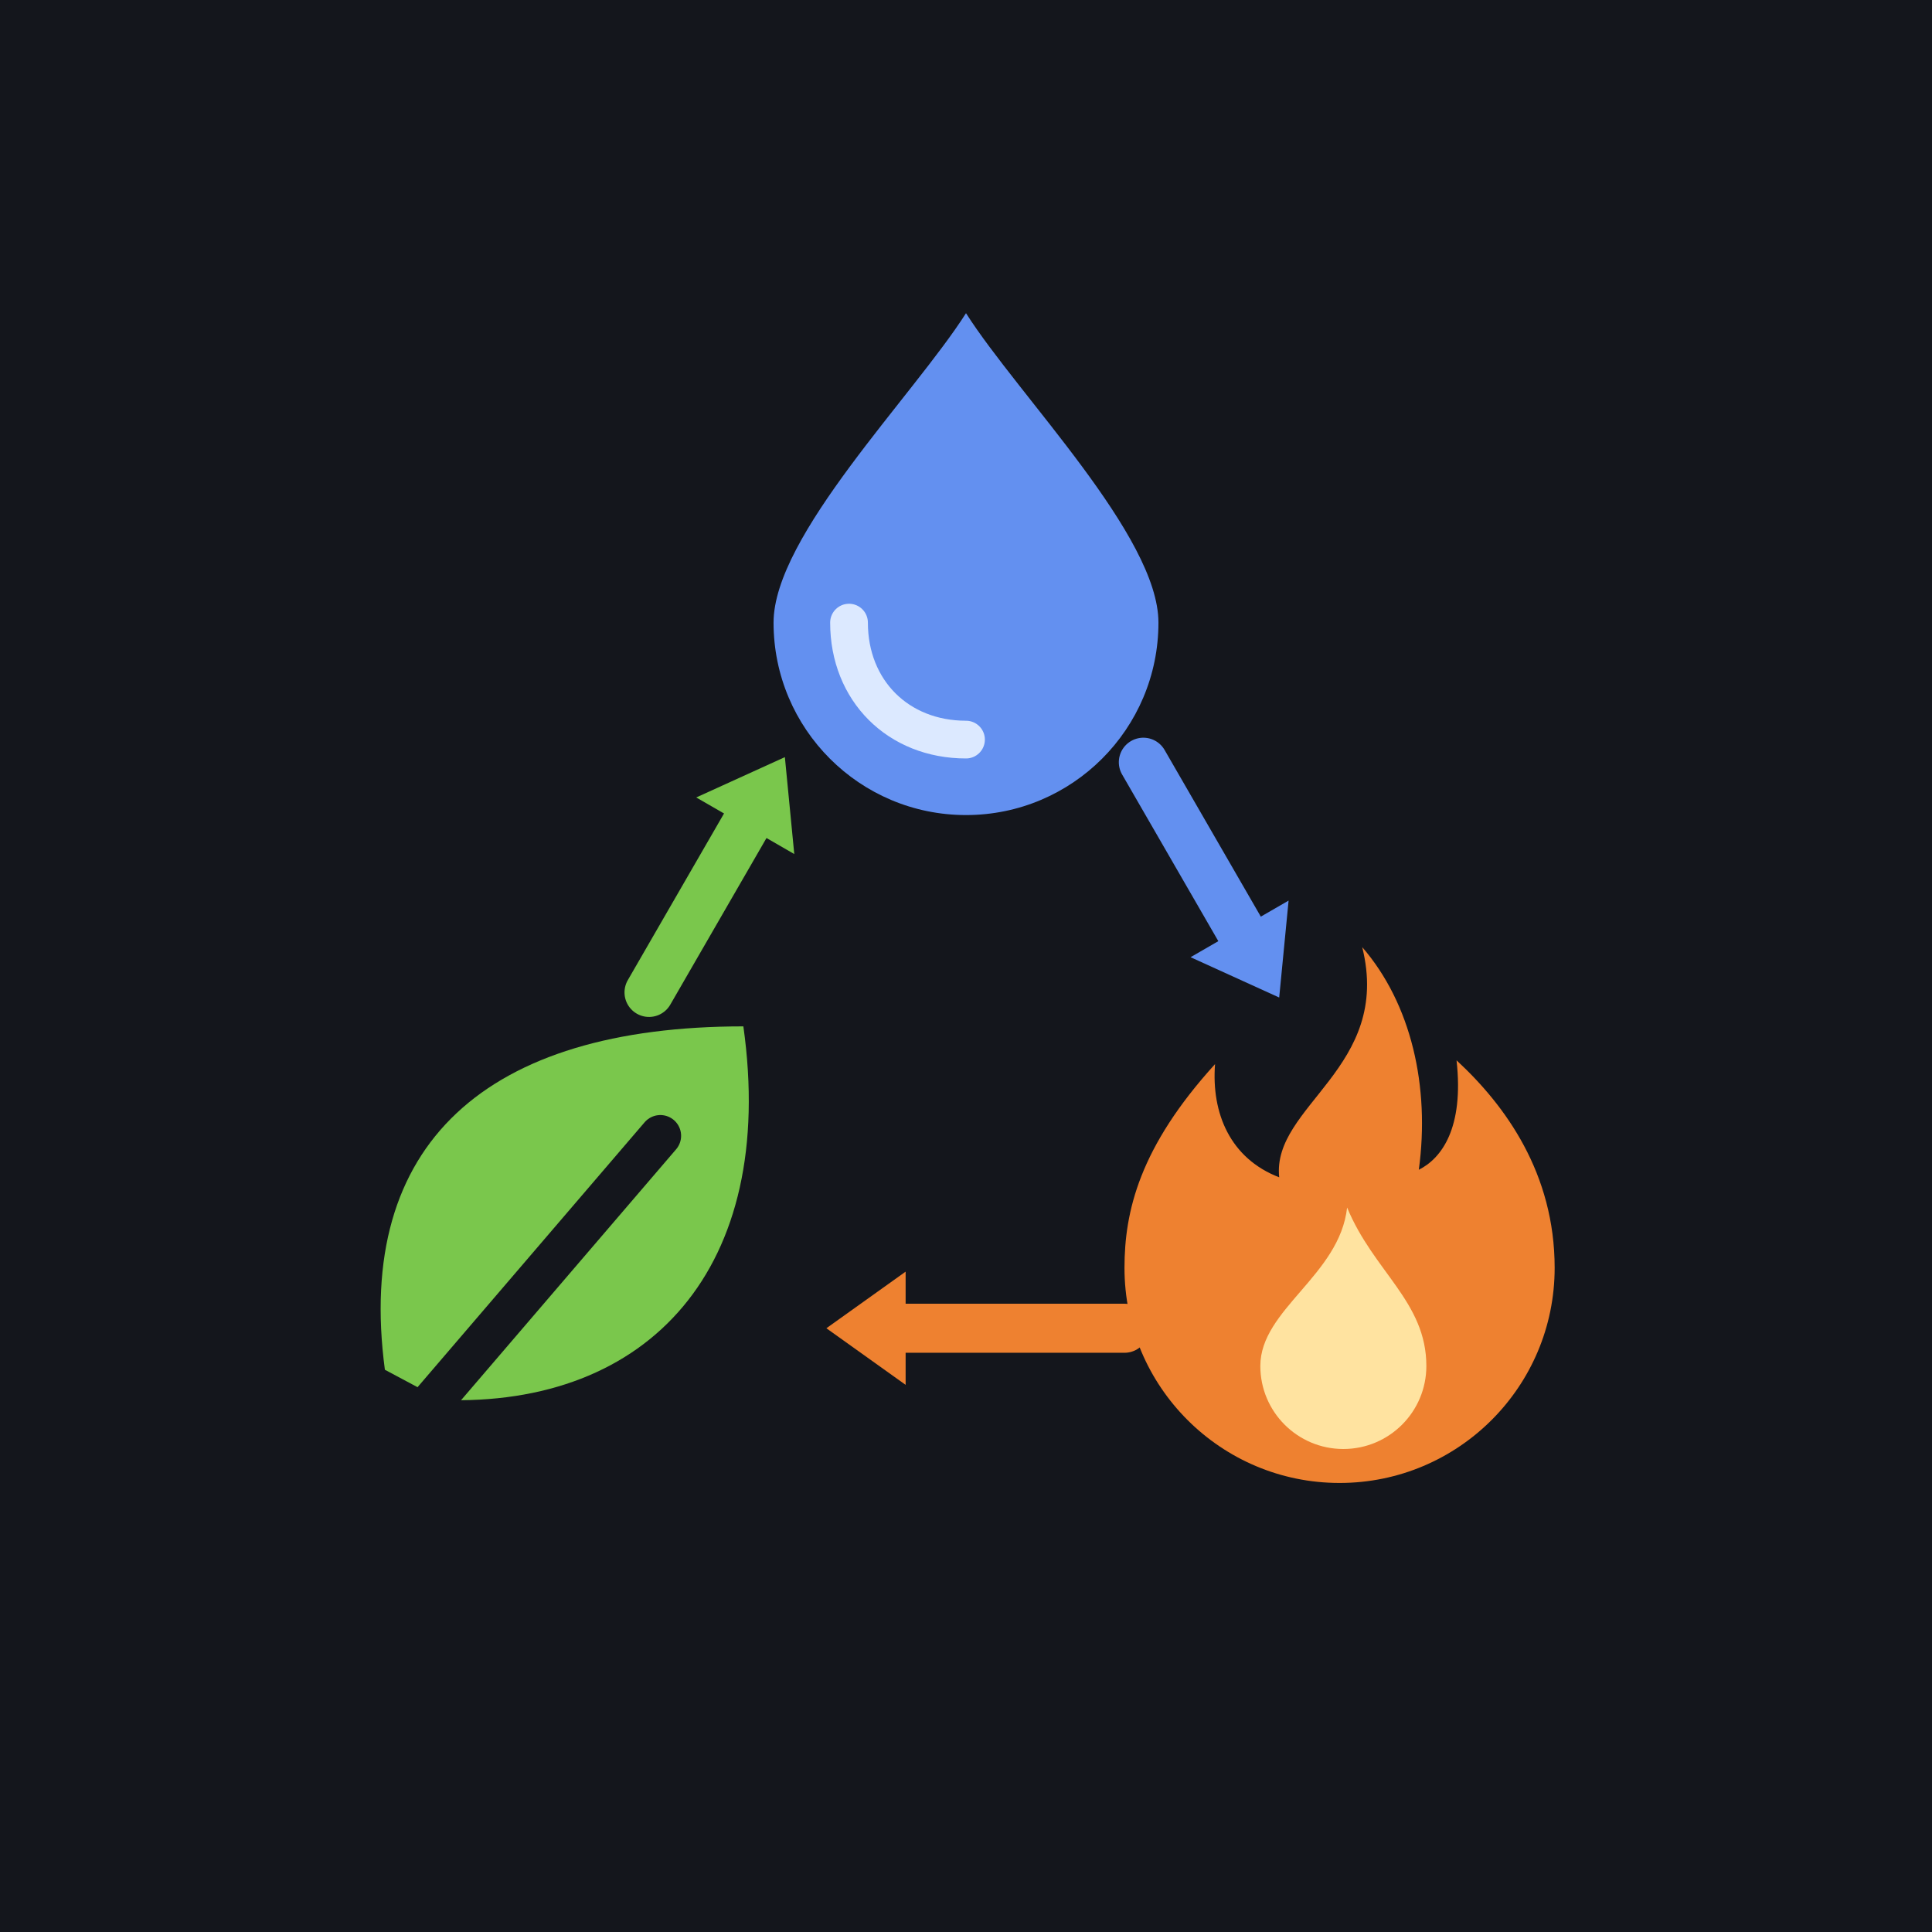
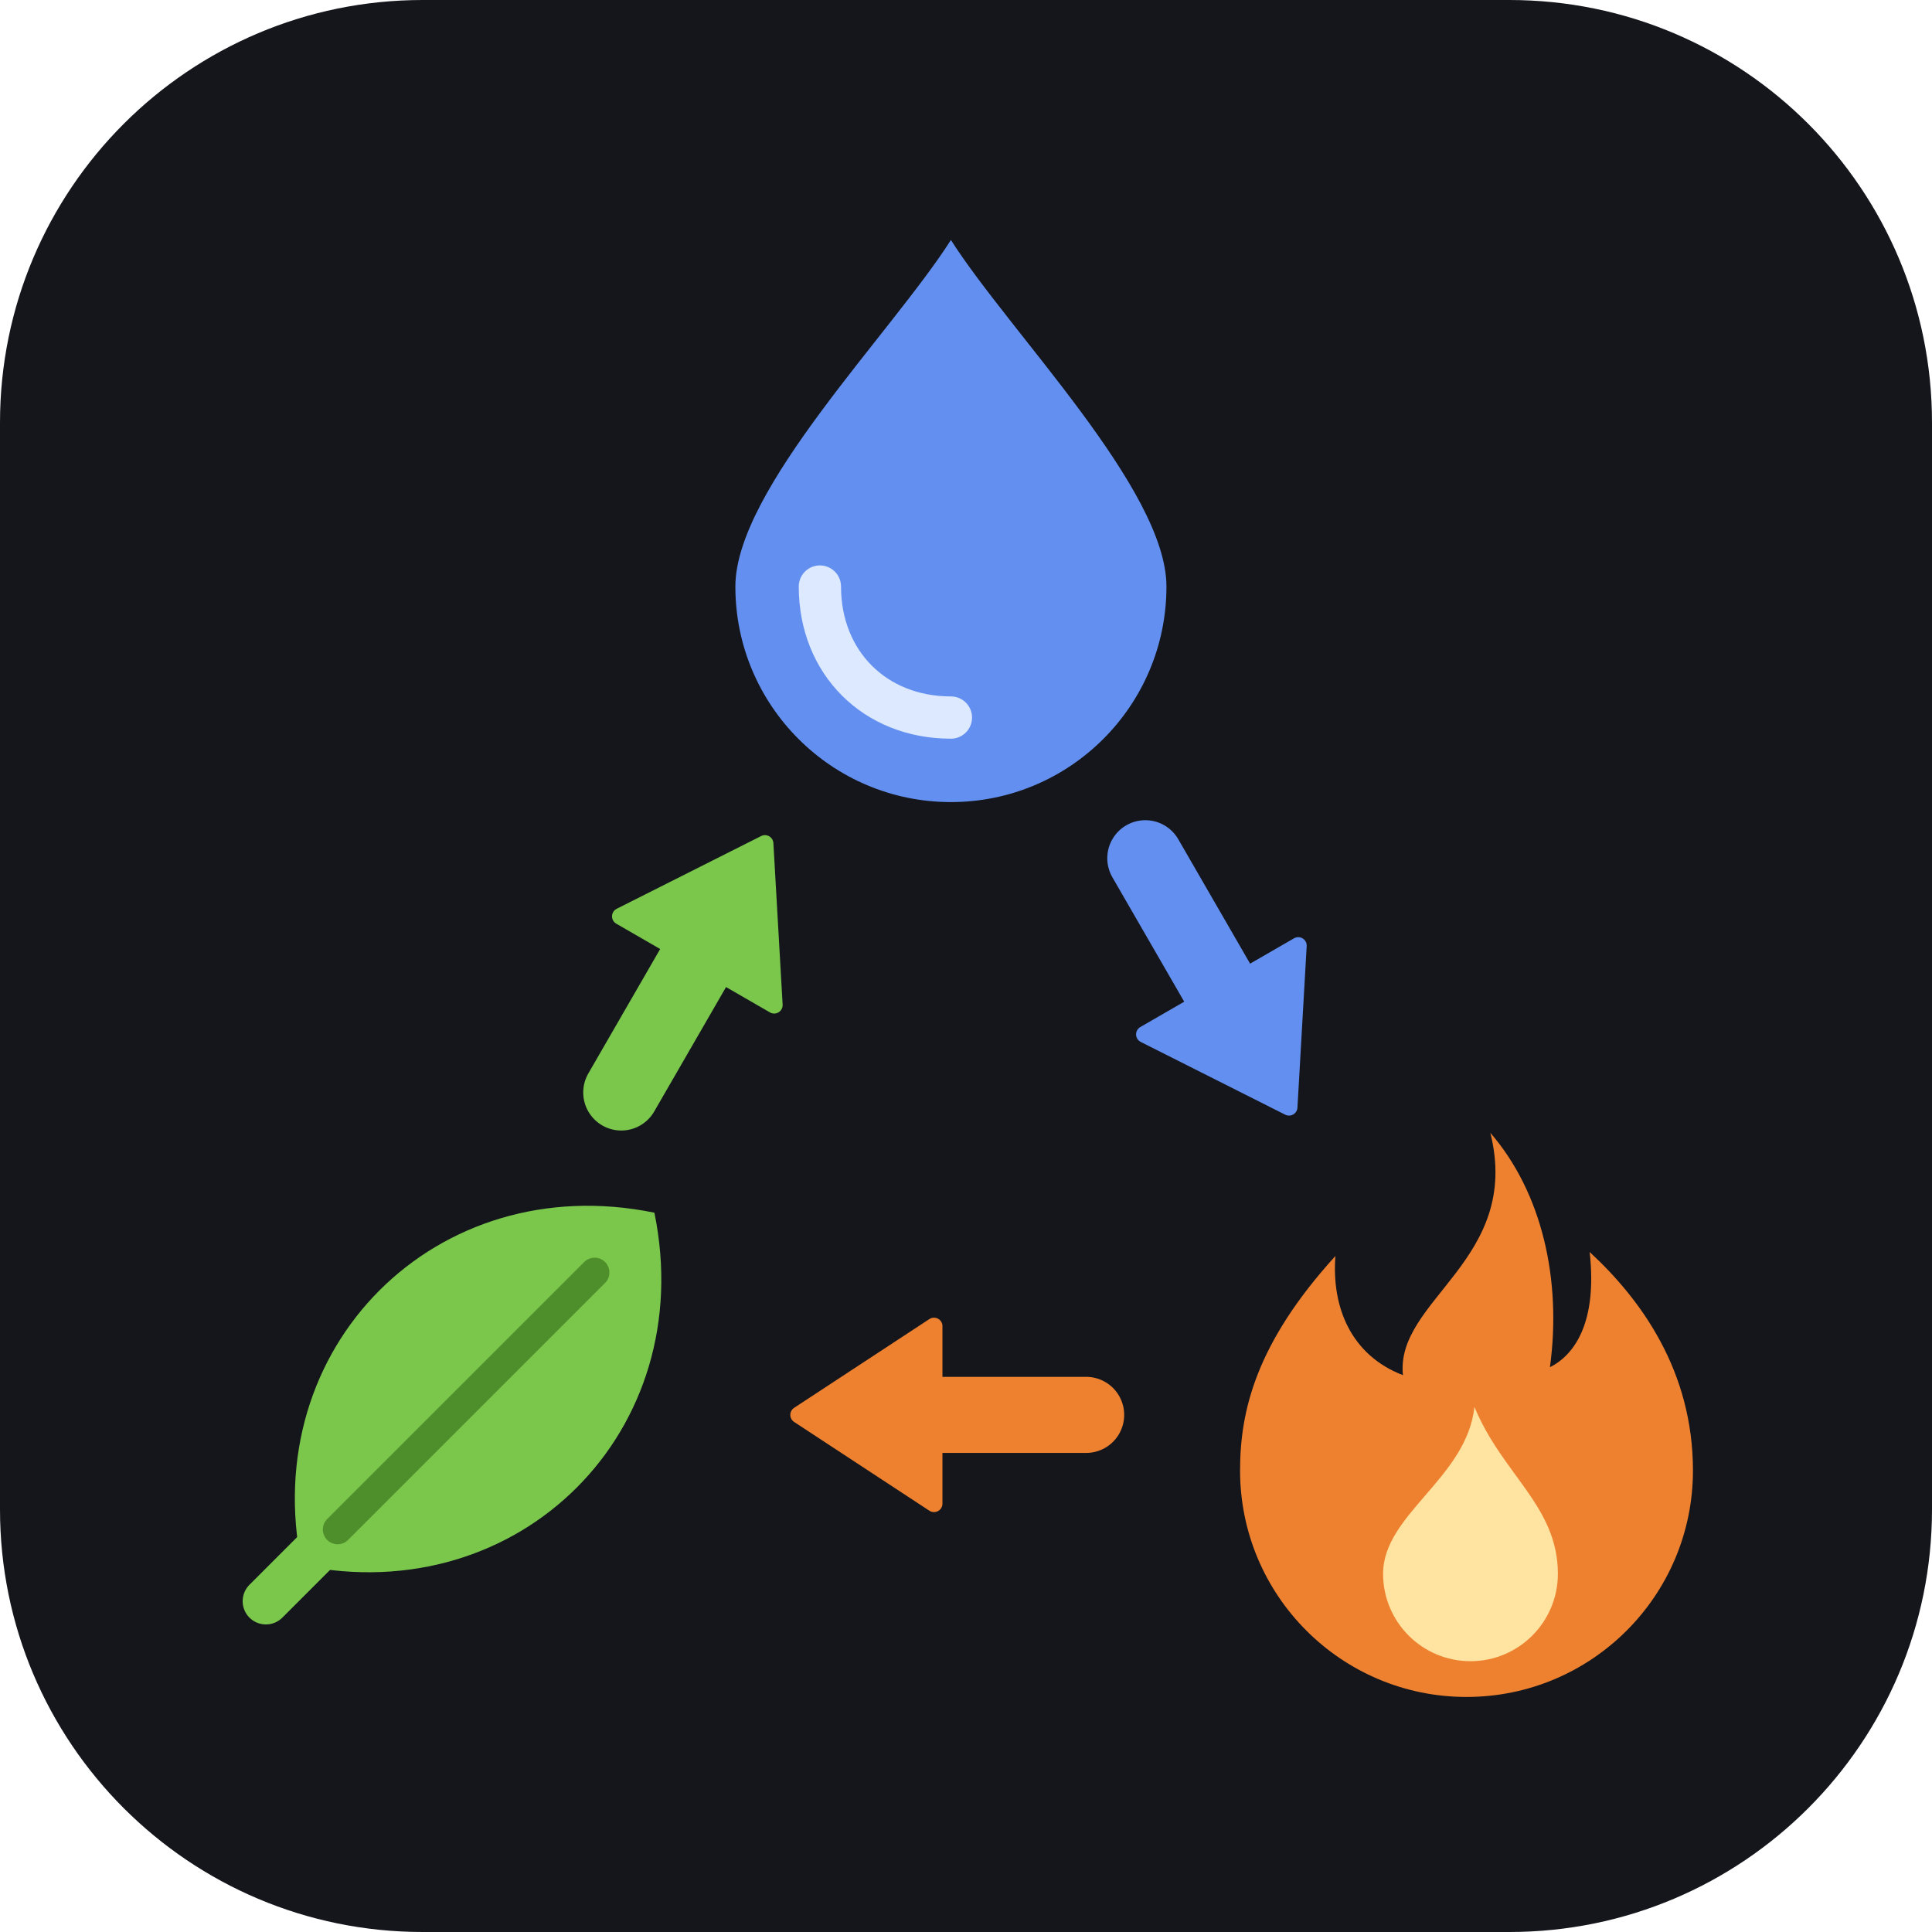
<svg xmlns="http://www.w3.org/2000/svg" width="512" height="512" viewBox="0 0 512 512" role="img" aria-labelledby="title desc">
-   <rect width="512" height="512" fill="#14161c" />
-   <g stroke-linecap="round" stroke-linejoin="round">
-     <g transform="translate(303 202) rotate(60)" fill="#6390F0" stroke="#6390F0">
-       <path d="M0 0H56" fill="none" stroke-width="13" />
-       <path d="M51-15 72 0 51 15Z" stroke="none" />
+   <rect width="512" height="512" rx="112" fill="#14161c" />
+   <g transform="translate(252 254) scale(1.12)">
+     <g stroke-linecap="round" stroke-linejoin="round">
+       <g transform="translate(62 4) rotate(60)" fill="#6390F0" stroke="#6390F0">
+         <path d="M-32 0H12" fill="none" stroke-width="18" />
+         <path d="M4-21 36 0 4 21Z" stroke-width="4" />
+       </g>
+       <g transform="translate(0 108) rotate(180)" fill="#EE8130" stroke="#EE8130">
+         <path d="M-32 0H12" fill="none" stroke-width="18" />
+         <path d="M4-21 36 0 4 21Z" stroke-width="4" />
+       </g>
+       <g transform="translate(-62 4) rotate(-60)" fill="#7AC74C" stroke="#7AC74C">
+         <path d="M-32 0H12" fill="none" stroke-width="18" />
+         <path d="M4-21 36 0 4 21Z" stroke-width="4" />
+       </g>
    </g>
-     <g transform="translate(298 352) rotate(180)" fill="#EE8130" stroke="#EE8130">
-       <path d="M0 0H63" fill="none" stroke-width="13" />
-       <path d="M58-15 79 0 58 15Z" stroke="none" />
+     <g transform="translate(0 -104)">
+       <path fill="#6390F0" d="M0-66C-14-44-51-7-51 16a51 51 0 0 0 102 0C51-7 14-44 0-66Z" />
+       <path d="M-31 16c0 18 13 31 31 31" fill="none" stroke="#dce9ff" stroke-width="10" stroke-linecap="round" />
    </g>
-     <g transform="translate(172 263) rotate(-60)" fill="#7AC74C" stroke="#7AC74C">
-       <path d="M0 0H56" fill="none" stroke-width="13" />
-       <path d="M51-15 72 0 51 15Z" stroke="none" />
+     <g transform="translate(122 108) scale(0.94) translate(-355 -322)">
+       <path fill="#EE8130" d="M361 251c8 32-24 42-22 61-13-5-18-17-17-30-20 22-24 39-24 54a57 57 0 0 0 114 0c0-25-13-43-26-55 2 18-4 26-10 29 3-22-2-44-15-59Z" />
+       <path fill="#ffe3a0" d="M357 320c-2 18-23 27-23 42a22 22 0 0 0 44 0c0-17-14-25-21-42Z" />
+     </g>
+     <g transform="translate(-114 104) rotate(45)" stroke-linecap="round">
+       <path d="M0 46V68" stroke="#7AC74C" stroke-width="11" />
+       <path fill="#7AC74C" d="M0-62C44-33 44 27 0 56-44 27-44-33 0-62Z" />
+       <path d="M0 44V-42" stroke="#4E8F2C" stroke-width="7" />
    </g>
  </g>
-   <path fill="#6390F0" d="M256 83C242 105 205 142 205 165a51 51 0 0 0 102 0c0-23-37-60-51-82Z" />
-   <path d="M225 165c0 18 13 31 31 31" fill="none" stroke="#dce9ff" stroke-width="10" stroke-linecap="round" />
-   <path fill="#EE8130" d="M361 251c8 32-24 42-22 61-13-5-18-17-17-30-20 22-24 39-24 54a57 57 0 0 0 114 0c0-25-13-43-26-55 2 18-4 26-10 29 3-22-2-44-15-59Z" />
-   <path fill="#ffe3a0" d="M357 320c-2 18-23 27-23 42a22 22 0 0 0 44 0c0-17-14-25-21-42Z" />
-   <path fill="#7AC74C" d="M102 363c-8-60 27-91 95-91 9 64-25 101-80 99Z" />
-   <path d="m109 378 66-77" fill="none" stroke="#14161c" stroke-width="11" stroke-linecap="round" />
</svg>
